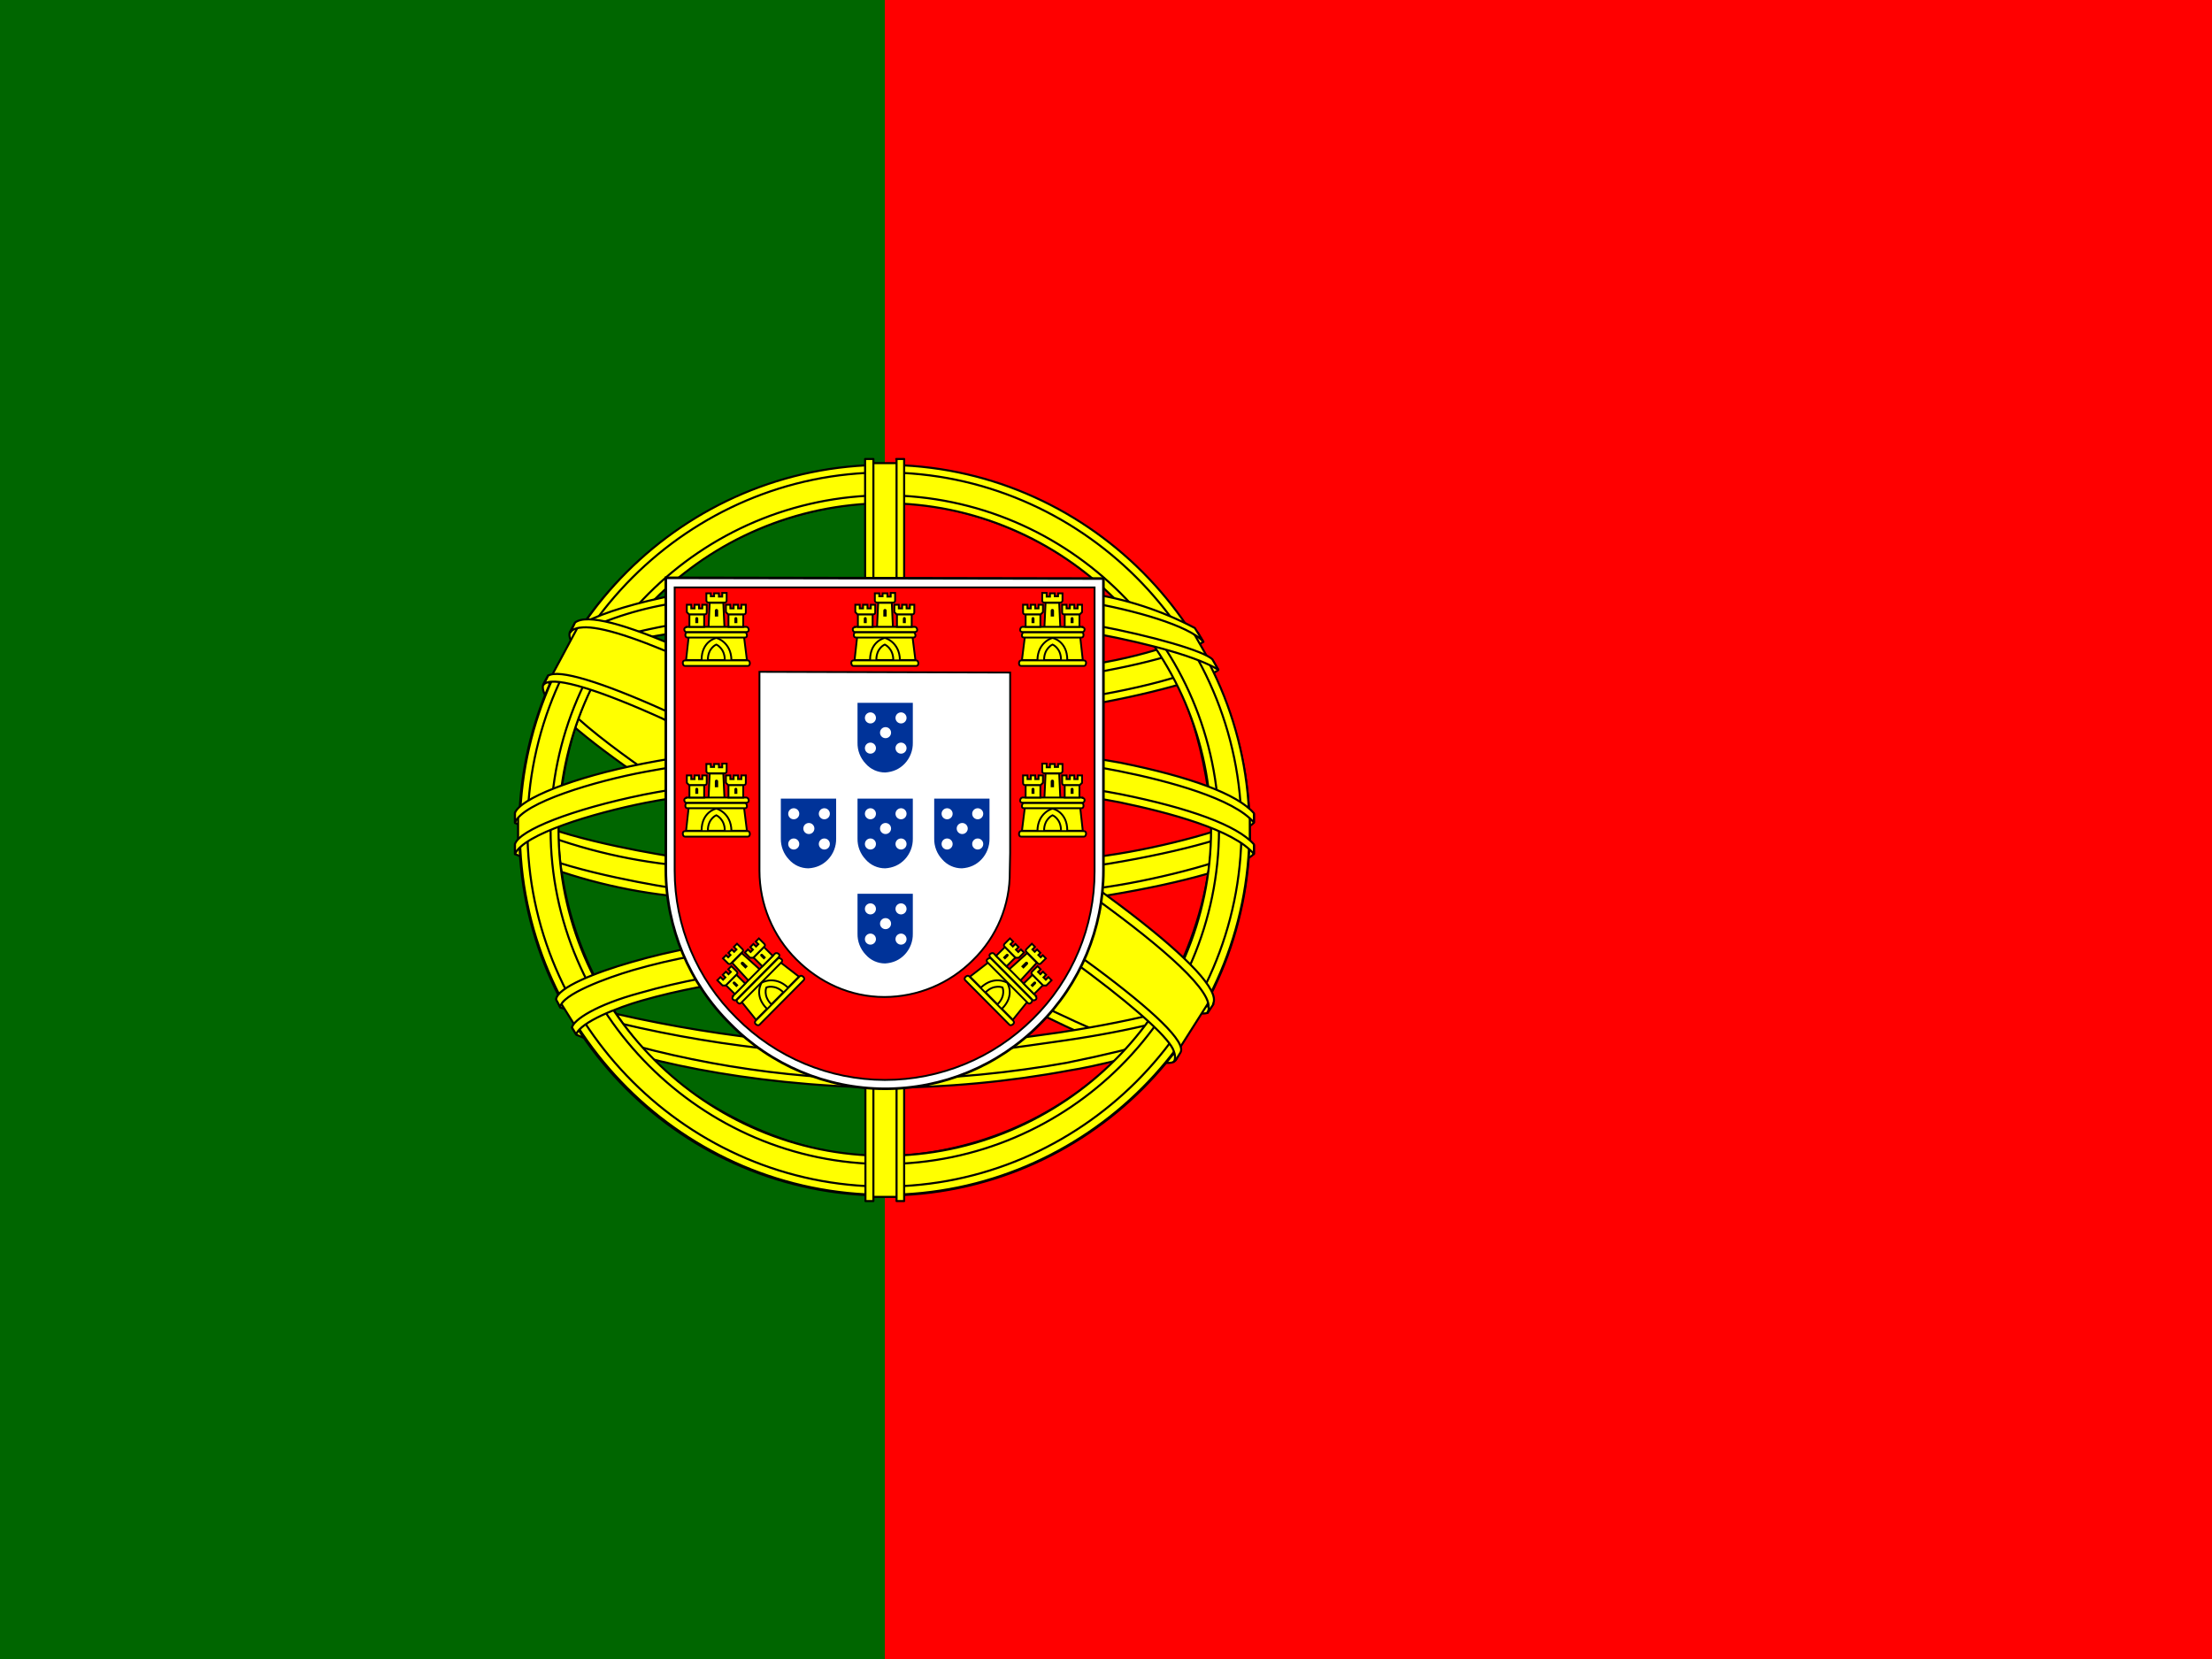
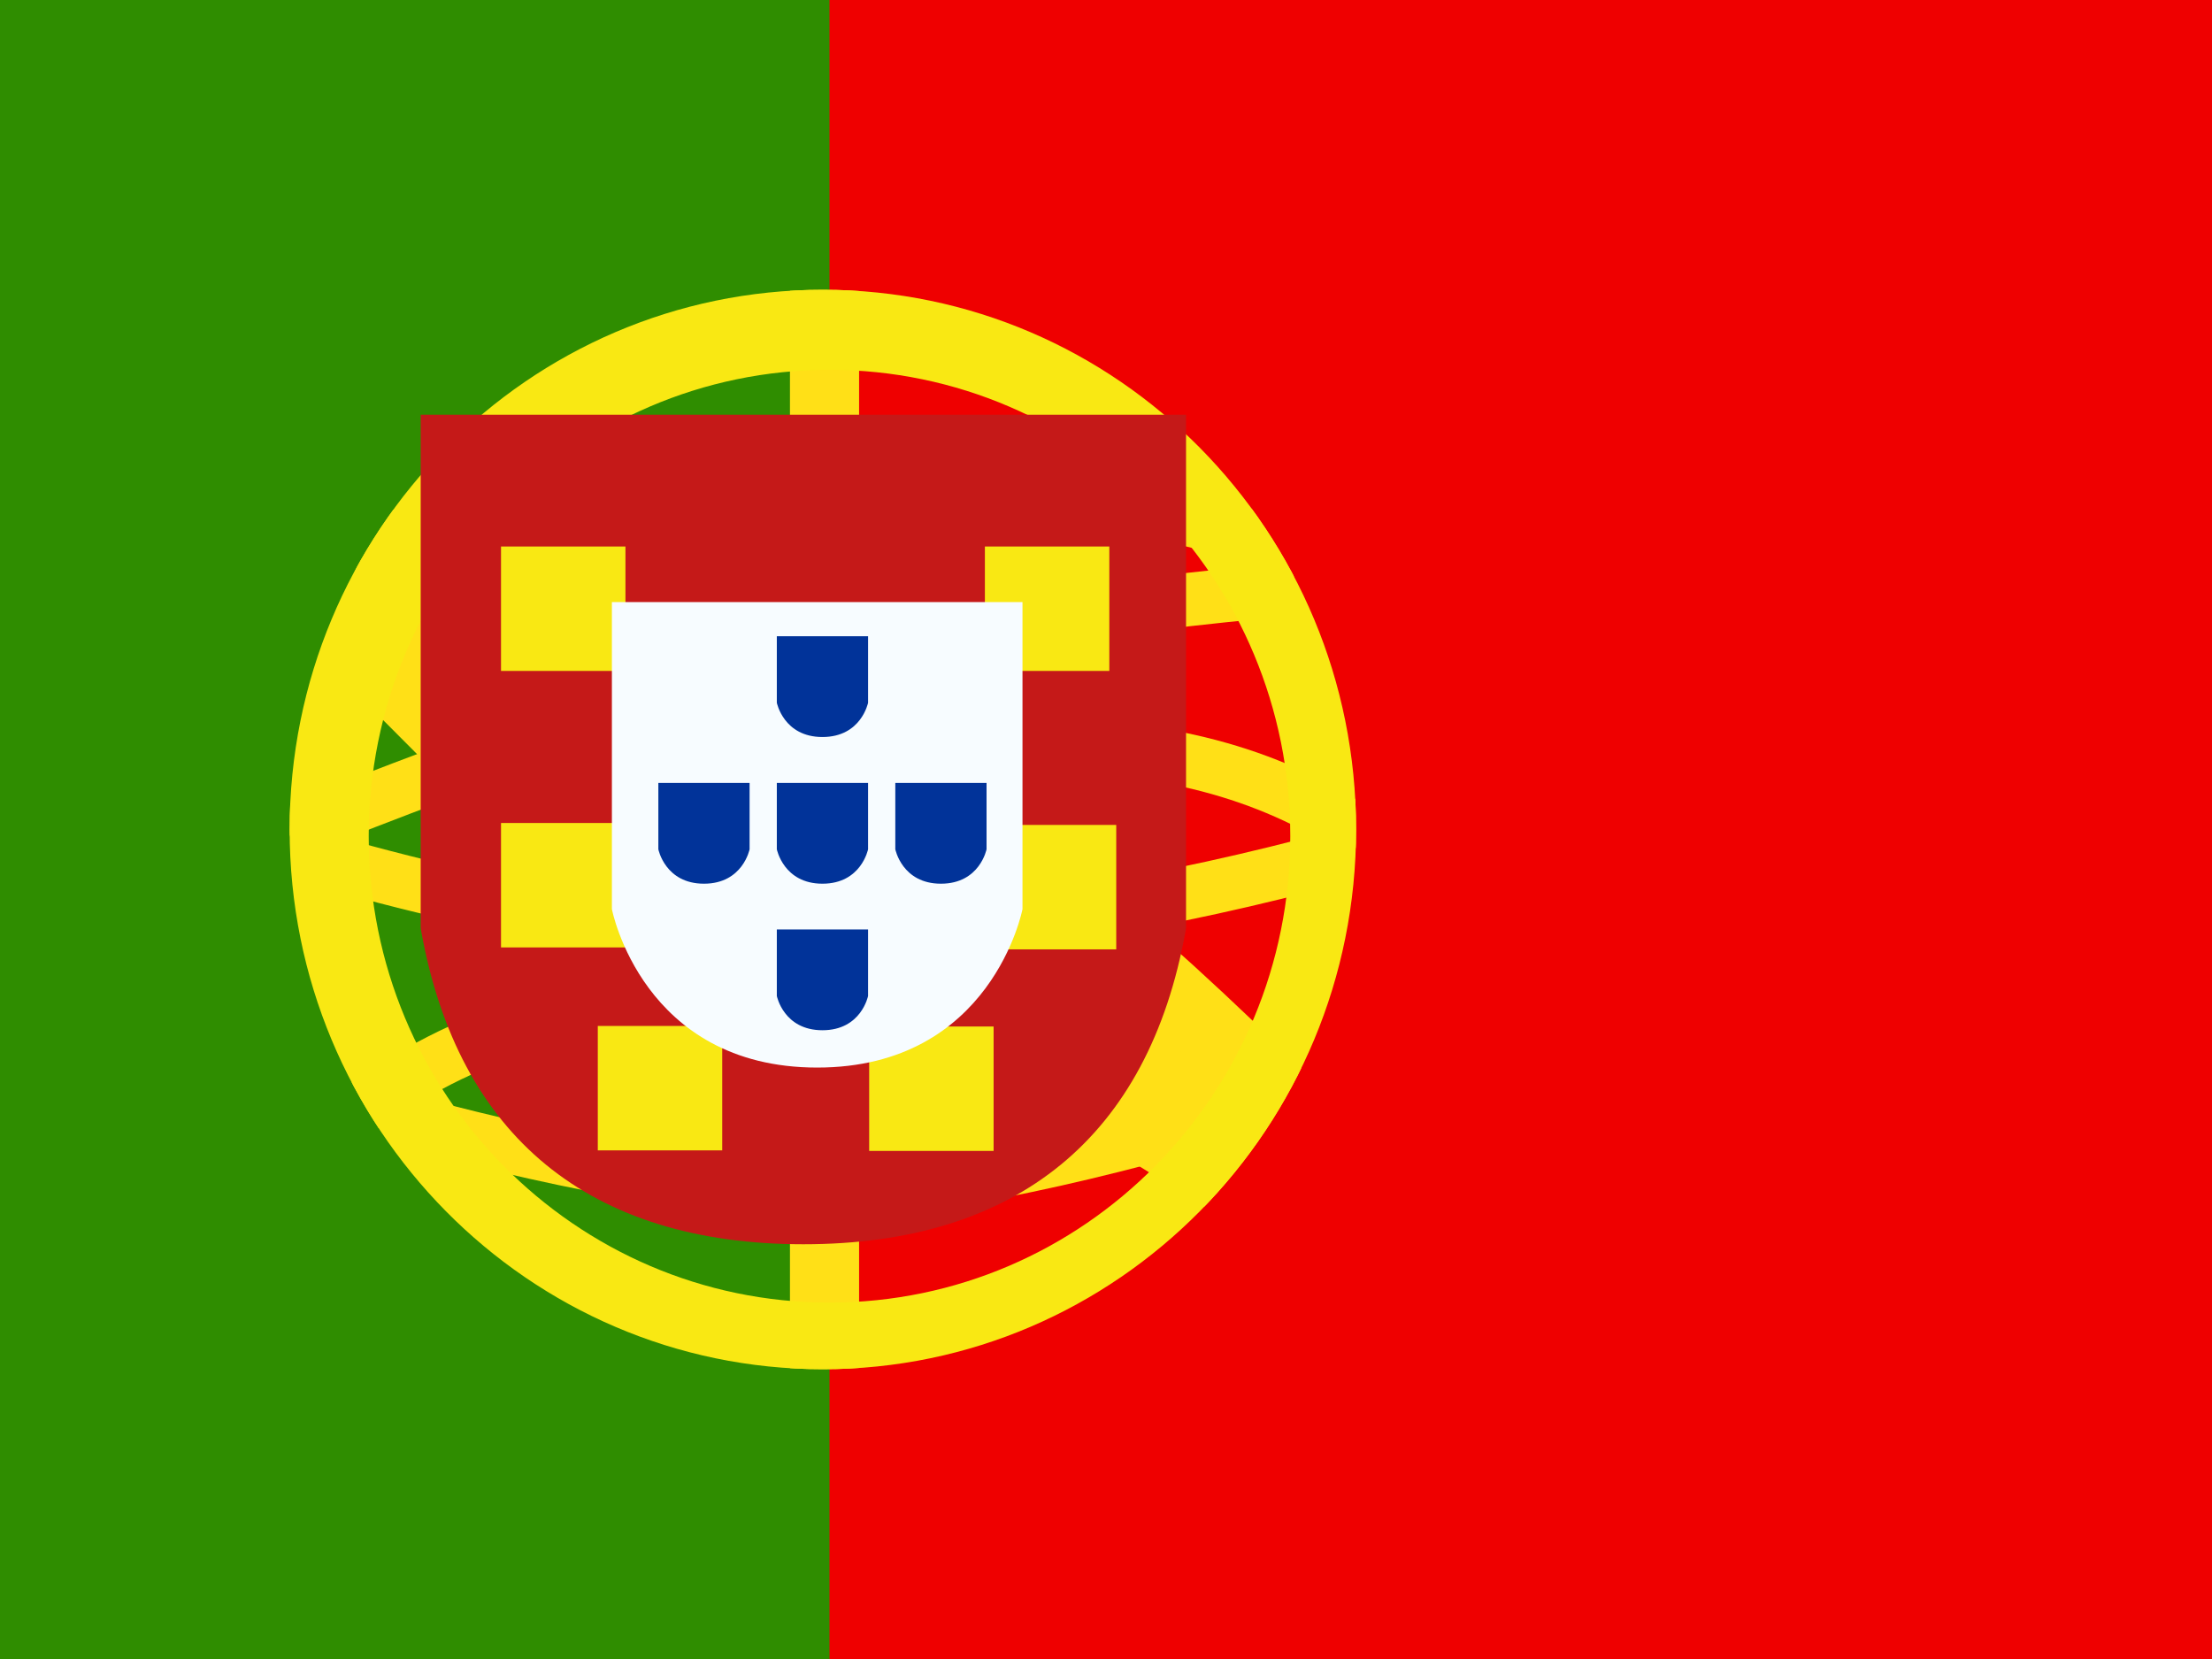
- <svg xmlns="http://www.w3.org/2000/svg" xmlns:xlink="http://www.w3.org/1999/xlink" id="flag-icons-pt" viewBox="0 0 640 480">
-   <path fill="red" d="M256 0h384v480H256z" />
-   <path fill="#060" d="M0 0h256v480H0z" />
-   <g fill="#ff0" fill-rule="evenodd" stroke="#000" stroke-linecap="round" stroke-linejoin="round" stroke-width=".6">
-     <path d="M339.5 306.2c-32.3-1-180-93.2-181-108l8.1-13.5c14.7 21.3 165.7 111 180.6 107.8z" />
-     <path d="M164.9 182.8c-2.9 7.8 38.6 33.4 88.4 63.8s92.9 49 96 46.4l1.5-2.8q-.9 1.6-4.3.6c-13.5-3.9-48.6-20-92.1-46.4-43.6-26.4-81.4-50.7-87.3-61a6 6 0 0 1-.6-3.1h-.2l-1.2 2.2zm175.3 123.8q-.7 1.3-3.5.8c-12-1.3-48.6-19.1-91.9-45-50.4-30.2-92-57.6-87.4-64.8l1.2-2.2.2.1c-4 12.2 82.1 61.4 87.2 64.6 49.8 30.8 91.8 48.9 95.5 44.2z" />
-     <path d="M256.2 207.2c32.2-.3 72-4.4 95-13.6l-5-8c-13.5 7.5-53.5 12.5-90.3 13.2-43.4-.4-74.1-4.5-89.5-14.8l-4.6 8.6c28.2 12 57.2 14.5 94.4 14.6" />
-     <path d="M352.5 193.8c-.8 1.3-15.8 6.4-37.8 10.2a381 381 0 0 1-58.6 4.3 416 416 0 0 1-56.2-3.6c-23.1-3.6-35-8.6-39.5-10.4l1.1-2.2c12.7 5 24.7 8 38.7 10.2A412 412 0 0 0 256 206a392 392 0 0 0 58.3-4.3c22.5-3.7 34.8-8.4 36.6-10.5zm-4.4-8.1c-2.4 2-14.6 6.3-36 9.7a388 388 0 0 1-55.8 4c-22 0-40.1-1.6-53.8-3.6-21.8-2.8-33.4-8-37.6-9.4l1.3-2.2c3.3 1.7 14.4 6.2 36.5 9.3a385 385 0 0 0 53.6 3.4 384 384 0 0 0 55.4-4c21.5-3 33.1-8.4 34.9-9.8zM150.3 246c19.8 10.7 63.9 16 105.6 16.4 38 .1 87.4-5.8 105.9-15.6l-.5-10.7c-5.8 9-58.8 17.7-105.8 17.4s-90.7-7.6-105.3-17v9.5" />
-     <path d="M362.8 244.5v2.5c-2.8 3.4-20.2 8.4-42 12a434 434 0 0 1-65.4 4.4 400 400 0 0 1-62-4.3 155 155 0 0 1-44.4-12v-2.9c9.7 6.4 35.9 11.2 44.7 12.6 15.8 2.4 36.1 4.2 61.7 4.2 26.9 0 48.4-1.9 65-4.4 15.7-2.3 38-8.2 42.4-12.1m0-9v2.5c-2.8 3.3-20.2 8.3-42 11.9a434 434 0 0 1-65.4 4.5 414 414 0 0 1-62-4.3 155 155 0 0 1-44.4-12v-3c9.7 6.5 36 11.2 44.7 12.6a408 408 0 0 0 61.7 4.3c26.9 0 48.5-2 65-4.5 15.7-2.2 38-8.1 42.4-12m-107 68.8c-45.6-.2-84.7-12.4-93-14.4l6 9.4a250 250 0 0 0 87.4 14.3c34.7-1 65-3.7 86.3-14.1l6.2-9.8c-14.5 6.9-64 14.6-93 14.6" />
-     <path d="m344.9 297.3-2.8 4c-10 3.6-26 7.4-32.6 8.4a296 296 0 0 1-53.7 5c-40.4-.6-73.5-8.5-89-15.3l-1.3-2.1.2-.4 2.1.9a287 287 0 0 0 88.2 14.5c18.8 0 37.5-2.1 52.6-4.8 23.2-4.7 32.6-8.2 35.5-9.8l.7-.4zm5.3-8.8-2 3.5c-5.4 2-20 6.2-41.3 9.2-14 1.9-22.7 3.8-50.6 4.3a347 347 0 0 1-94.2-14L161 289a390 390 0 0 0 95.4 14c25.5-.5 36.4-2.4 50.3-4.3 24.8-3.8 37.3-8 41-9.1v-.2l2.6-1z" />
-     <path d="M350.8 237.6c.1 30-15.3 57-27.6 68.8a99 99 0 0 1-67.8 28.2c-30.3.5-58.8-19.2-66.5-27.9a101 101 0 0 1-27.5-67.4c1.8-32.8 14.7-55.6 33.3-71.3a100 100 0 0 1 64.2-22.7 98 98 0 0 1 71 35.6c12.5 15.2 18 31.7 20.9 56.7M255.6 135a106 106 0 0 1 106 105.2 105.6 105.6 0 1 1-211.4 0c-.1-58 47.3-105.2 105.4-105.2" />
-     <path d="M255.9 134.5c58.2 0 105.6 47.4 105.6 105.6S314.1 345.7 256 345.7s-105.6-47.4-105.6-105.6S197.8 134.5 256 134.5zM152.6 240c0 56.8 46.7 103.3 103.3 103.3S359.2 296.8 359.2 240s-46.7-103.3-103.3-103.3S152.6 183.2 152.6 240" />
-     <path d="M256 143.3a97 97 0 0 1 96.7 96.7 97 97 0 0 1-96.7 96.8c-53 0-96.7-43.6-96.7-96.8a97 97 0 0 1 96.7-96.7M161.6 240c0 52 42.6 94.4 94.4 94.4s94.4-42.5 94.4-94.4-42.6-94.4-94.4-94.4a95 95 0 0 0-94.4 94.4" />
-     <path d="M260.3 134h-9.1v212.3h9z" />
-     <path d="M259.3 132.8h2.3v214.7h-2.2V132.8zm-9 0h2.4v214.7h-2.3z" />
-     <path d="M361.6 244.2v-7.8l-6.4-6-36.3-9.6-52.2-5.3-63 3.2-44.8 10.6-9 6.7v7.9l22.9-10.3 54.4-8.5h52.3l38.4 4.2 26.6 6.4z" />
-     <path d="M256 223.8c24.9 0 49 2.3 68.3 6 19.8 4 33.7 9 38.5 14.5v2.8c-5.8-7-24.5-12-39-15-19-3.6-43-6-67.9-6-26.1 0-50.5 2.6-69.3 6.2-15 3-35.1 9-37.6 14.8v-2.9c1.3-4 16.3-10 37.3-14.3 18.9-3.7 43.3-6.1 69.6-6.1zm0-9.1a383 383 0 0 1 68.3 6c19.8 4 33.7 9 38.5 14.6v2.7c-5.8-6.9-24.5-12-39-14.9-19-3.7-43-6-67.9-6a376 376 0 0 0-69.2 6.2c-14.5 2.7-35.4 8.9-37.7 14.7v-2.8c1.4-4 16.6-10.3 37.3-14.3 19-3.7 43.3-6.2 69.7-6.2m-.6-46.2c39.3-.2 73.6 5.5 89.3 13.5l5.7 10c-13.6-7.4-50.6-15-94.9-14-36.1.3-74.7 4-94 14.4l6.8-11.4c15.9-8.3 53.3-12.5 87.1-12.5" />
-     <path d="M256 176.7a354 354 0 0 1 61.3 4.3c16 3 31.3 7.4 33.5 9.8l1.7 3c-5.3-3.4-18.6-7.3-35.6-10.5s-38.7-4.3-61-4.2c-25.3-.1-45 1.2-61.8 4.2a109 109 0 0 0-33.3 10.3l1.7-3.1c6-3 15.3-6.7 31.1-9.6 17.5-3.2 37.4-4.1 62.4-4.2m0-9c21.4-.2 42.6 1 59.1 4a96 96 0 0 1 30.6 10l2.5 4c-4.2-4.7-20-9.2-34.1-11.6-16.4-2.9-36.7-4-58.1-4.2a361 361 0 0 0-59.5 4.4 97 97 0 0 0-29.6 9.1l2.2-3.3c5.8-3 15.2-5.8 27-8.1a357 357 0 0 1 59.9-4.4zM308.4 284a276 276 0 0 0-52.5-4c-65.5.8-86.6 13.5-89.2 17.3l-5-8c16.8-12 52.4-18.8 94.6-18.2q32.9.5 56.6 5l-4.5 8" />
-     <path d="M255.6 278.9c18.2.3 36 1 53.3 4.2l-1.2 2.2c-16-3-33.2-4-52-4-24.3-.2-48.7 2.1-70 8.2-6.7 1.9-17.8 6.2-19 9.8l-1.2-2c.4-2.2 7-6.6 19.6-10 24.4-7 47.2-8.3 70.5-8.4m.8-9.2a327 327 0 0 1 57.3 5l-1.3 2.3a299 299 0 0 0-56-4.9c-24.2 0-49.9 1.8-73.3 8.6-7.5 2.2-20.6 7-21 10.7l-1.2-2.2c.2-3.4 11.5-7.9 21.7-10.8 23.5-6.9 49.3-8.6 73.8-8.7" />
-     <path d="m349.4 290.5-7.8 12.3-22.7-20.1-58.6-39.5-66.2-36.3-34.3-11.7 7.3-13.6 2.5-1.3 21.3 5.3 70.4 36.3 40.6 25.6L336 272l13.9 16z" />
-     <path d="M158.6 195.5c6-4 50.2 15.6 96.6 43.6 46.1 28 90.3 59.6 86.3 65.5l-1.3 2.1-.6.5c.1-.1.8-1 0-3.1-2-6.5-33.4-31.5-85.3-62.9-50.7-30.1-92.9-48.3-97-43.1zM351 290.4c3.8-7.6-37.2-38.5-88.1-68.6-52-29.5-89.6-46.9-96.5-41.7L165 183l.4-.5c1.2-1 3.3-1 4.2-1 11.8.2 45.5 15.7 92.8 42.8 20.8 12 87.6 55 87.3 67 0 1 .1 1.2-.3 1.8l1.7-2.6z" />
+ <svg xmlns="http://www.w3.org/2000/svg" fill="none" viewBox="0 0 16 12">
+   <g clip-path="url(#PT_svg__a)">
+     <path fill="#fff" d="M0 0H16V12H0z" />
+     <path fill="#EF0000" fill-rule="evenodd" d="M4 0H16V12H4V0Z" clip-rule="evenodd" />
+     <path fill="#2F8D00" fill-rule="evenodd" d="M0 0H6V12H0V0Z" clip-rule="evenodd" />
+     <mask id="PT_svg__b" width="8" height="8" x="2" y="2" maskUnits="userSpaceOnUse" style="mask-type:luminance">
+       <path fill="#fff" fill-rule="evenodd" d="M5.952 9.904C3.822 9.904 2.095 8.156 2.095 6C2.095 3.844 3.822 2.096 5.952 2.096C8.083 2.096 9.809 3.844 9.809 6C9.809 8.156 8.083 9.904 5.952 9.904Z" clip-rule="evenodd" />
+     </mask>
+     <g fill="#FFE017" mask="url(#PT_svg__b)">
+       <path fill-rule="evenodd" d="M5.714 2H6.214V3.349H5.714V2zM5.714 8.747H6.214V10H5.714V8.747z" clip-rule="evenodd" />
+       <path d="M2.157 6.202L2.017 5.843C3.56 5.227 4.724 4.83 5.514 4.651C6.673 4.389 7.947 4.194 9.335 4.068L9.369 4.452C7.997 4.577 6.74 4.769 5.598 5.027C4.831 5.201 3.683 5.593 2.157 6.202Z" />
+       <path d="M9.57 3.832 9.457 4.2C8.291 3.832 7.341 3.674 6.611 3.723L6.586 3.338C7.37 3.285 8.364 3.451 9.57 3.832zM9.974 5.89 9.758 6.208C9.164 5.795 8.432 5.588 7.557 5.588V5.202C8.505 5.202 9.313 5.431 9.974 5.89z" />
+       <path d="M9.651 6.005L9.749 6.378C8.468 6.725 7.265 6.922 6.14 6.968C5.008 7.015 3.688 6.817 2.18 6.377L2.285 6.006C3.757 6.436 5.037 6.628 6.125 6.583C7.22 6.538 8.396 6.345 9.651 6.005Z" />
+       <path d="M9.506 7.818 8.904 8.435C7.759 7.292 6.752 6.474 5.887 5.983 5.008 5.484 3.862 4.976 2.45 4.463L2.739 3.647C4.193 4.175 5.382 4.701 6.307 5.227 7.247 5.761 8.311 6.625 9.506 7.818zM2.729 8.168 2.501 7.859C2.533 7.835 2.59 7.795 2.668 7.744 2.797 7.66 2.941 7.576 3.095 7.498 3.52 7.282 3.947 7.147 4.354 7.135 4.373 7.134 4.393 7.134 4.413 7.134V7.52C4.397 7.52 4.381 7.52 4.365 7.52 4.022 7.531 3.646 7.65 3.266 7.842 3.124 7.914 2.992 7.991 2.874 8.068 2.833 8.095 2.796 8.12 2.765 8.142 2.747 8.155 2.735 8.163 2.729 8.168z" />
+       <path d="M2.906 8.301 3.002 7.928C4.272 8.263 5.251 8.429 5.934 8.429 6.615 8.429 7.629 8.233 8.968 7.838L9.074 8.208C7.703 8.612 6.659 8.815 5.934 8.815 5.213 8.815 4.205 8.643 2.906 8.301zM2.411 4.847 3.015 4.231 3.898 5.118 3.295 5.734 2.411 4.847z" />
+       <path d="M7.418 7.924L7.867 7.185L9.269 8.057L8.82 8.796L7.418 7.924Z" />
+     </g>
+     <path fill="#F9E813" fill-rule="evenodd" d="M2.095 6C2.095 8.156 3.822 9.904 5.952 9.904C8.083 9.904 9.809 8.156 9.809 6C9.809 3.844 8.083 2.096 5.952 2.096C3.822 2.096 2.095 3.844 2.095 6ZM9.333 6.048C9.333 7.911 7.841 9.422 6 9.422C4.159 9.422 2.667 7.911 2.667 6.048C2.667 4.185 4.159 2.675 6 2.675C7.841 2.675 9.333 4.185 9.333 6.048Z" clip-rule="evenodd" />
+     <path fill="#fff" d="M3.828 3.593V6.723C4.034 7.962 4.729 8.582 5.911 8.582C7.093 8.582 7.788 7.962 7.994 6.723V3.593H3.828Z" />
+     <path fill="#C51918" d="M3.043 3H8.579V6.711L8.575 6.737C8.307 8.22 7.359 9 5.811 9C4.263 9 3.315 8.22 3.047 6.737L3.043 6.711V3Z" />
+     <path fill="#F9E813" fill-rule="evenodd" d="M4.524 3.953H3.624V4.853H4.524V3.953zM8.024 3.953H7.124V4.853H8.024V3.953zM3.624 5.953H4.524V6.853H3.624V5.953zM7.174 5.967H8.074V6.867H7.174V5.967zM7.187 7.425H6.287V8.325H7.187V7.425zM4.324 7.421H5.224V8.321H4.324V7.421z" clip-rule="evenodd" />
+     <path fill="#F7FCFF" d="M4.426 4.355H7.396V6.576C7.396 6.576 7.176 7.722 5.911 7.722C4.646 7.722 4.426 6.576 4.426 6.576V4.355Z" />
+     <path fill="#013399" d="M5.619 4.602H6.279V5.083C6.279 5.083 6.23 5.331 5.949 5.331 5.668 5.331 5.619 5.083 5.619 5.083V4.602zM5.619 5.663H6.279V6.143C6.279 6.143 6.23 6.392 5.949 6.392 5.668 6.392 5.619 6.143 5.619 6.143V5.663zM6.476 5.663H7.136V6.143C7.136 6.143 7.087 6.392 6.806 6.392 6.525 6.392 6.476 6.143 6.476 6.143V5.663zM4.762 5.663H5.422V6.143C5.422 6.143 5.373 6.392 5.092 6.392 4.811 6.392 4.762 6.143 4.762 6.143V5.663zM5.619 6.723H6.279V7.204C6.279 7.204 6.23 7.452 5.949 7.452 5.668 7.452 5.619 7.204 5.619 7.204V6.723z" />
  </g>
-   <g transform="translate(0 26.7)scale(1.06667)">
-     <path fill="#fff" stroke="#000" stroke-width=".7" d="M180.6 211a59 59 0 0 0 17.5 41.7 59 59 0 0 0 41.8 17.6 59 59 0 0 0 42-17.4 59 59 0 0 0 17.4-41.8v-79.2l-118.7-.2z" />
-     <path fill="red" stroke="#000" stroke-width=".5" d="M183 211.1a56 56 0 0 0 16.8 40 57 57 0 0 0 40.2 16.8 57 57 0 0 0 40.2-16.6 56 56 0 0 0 16.7-40v-77H183v76.8m91-53.7v48.9l-.1 5.1a33 33 0 0 1-10 24 34 34 0 0 1-24 10c-9.4 0-17.7-4-23.9-10.2a34 34 0 0 1-10-24v-54z" />
-     <g id="pt-e">
-       <g id="pt-d" fill="#ff0" stroke="#000" stroke-width=".5">
-         <path stroke="none" d="M190.2 154.4c.1-5.5 4-6.8 4-6.8.1 0 4.3 1.4 4.3 6.9z" />
-         <path d="m186.8 147.7-.7 6.3h4.2c0-5.2 4-6 4-6 .1 0 4 1.1 4.1 6h4.2l-.8-6.4zm-1 6.4h17q.5 0 .6.7 0 .8-.6.8h-17q-.5 0-.6-.8 0-.7.7-.7z" />
-         <path d="M192 154c0-3.3 2.3-4.2 2.3-4.2s2.3 1 2.3 4.2H192m-5.8-9h16.3q.5.1.6.8 0 .5-.6.6h-16.3q-.5 0-.6-.7 0-.5.6-.6zm.4 1.5H202q.5 0 .6.7t-.6.7h-15.5q-.6 0-.6-.7t.6-.7zm5-10.6h1.2v.8h.9v-.8h1.3v.9h.9v-1h1.2v2q0 .6-.5.6h-4.4q-.5 0-.6-.5zm4.6 2.7.3 6.4h-4.3l.3-6.5h3.7" />
-         <path id="pt-a" d="M191 141.6v3.4h-4v-3.4z" />
-         <use xlink:href="#pt-a" width="100%" height="100%" x="10.6" />
-         <path id="pt-b" d="M186.3 139h1.2v1h.9v-1h1.2v1h.9v-1h1.2v2q0 .6-.5.6h-4.3l-.6-.6z" />
-         <use xlink:href="#pt-b" width="100%" height="100%" x="10.6" />
-         <path fill="#000001" stroke="none" d="M193.9 140.6c0-.6.9-.6.9 0v1.6h-.9z" />
-         <path id="pt-c" fill="#000001" stroke="none" d="M188.6 142.8c0-.6.8-.6.8 0v1.2h-.8z" />
-         <use xlink:href="#pt-c" width="100%" height="100%" x="10.6" />
-       </g>
-       <use xlink:href="#pt-d" width="100%" height="100%" y="46.3" />
-       <use xlink:href="#pt-d" width="100%" height="100%" transform="rotate(-45.2 312.8 180)" />
-     </g>
-     <use xlink:href="#pt-d" width="100%" height="100%" x="45.7" />
-     <use xlink:href="#pt-e" width="100%" height="100%" transform="matrix(-1 0 0 1 479.8 0)" />
-     <g id="pt-f" fill="#fff">
-       <path fill="#039" d="M232.6 202.4a8 8 0 0 0 2.2 5.7 7 7 0 0 0 5.3 2.4q3.2-.2 5.3-2.4a8 8 0 0 0 2.2-5.7v-10.8h-15z" />
-       <circle cx="236.1" cy="195.7" r="1.5" />
-       <circle cx="244.4" cy="195.7" r="1.5" />
-       <circle cx="240.2" cy="199.7" r="1.5" />
-       <circle cx="236.1" cy="203.9" r="1.5" />
-       <circle cx="244.4" cy="203.9" r="1.5" />
-     </g>
-     <use xlink:href="#pt-f" width="100%" height="100%" y="-26" />
-     <use xlink:href="#pt-f" width="100%" height="100%" x="-20.8" />
-     <use xlink:href="#pt-f" width="100%" height="100%" x="20.8" />
-     <use xlink:href="#pt-f" width="100%" height="100%" y="25.8" />
-   </g>
+   <defs>
+     <clipPath id="PT_svg__a">
+       <path fill="#fff" d="M0 0H16V12H0z" />
+     </clipPath>
+   </defs>
</svg>
